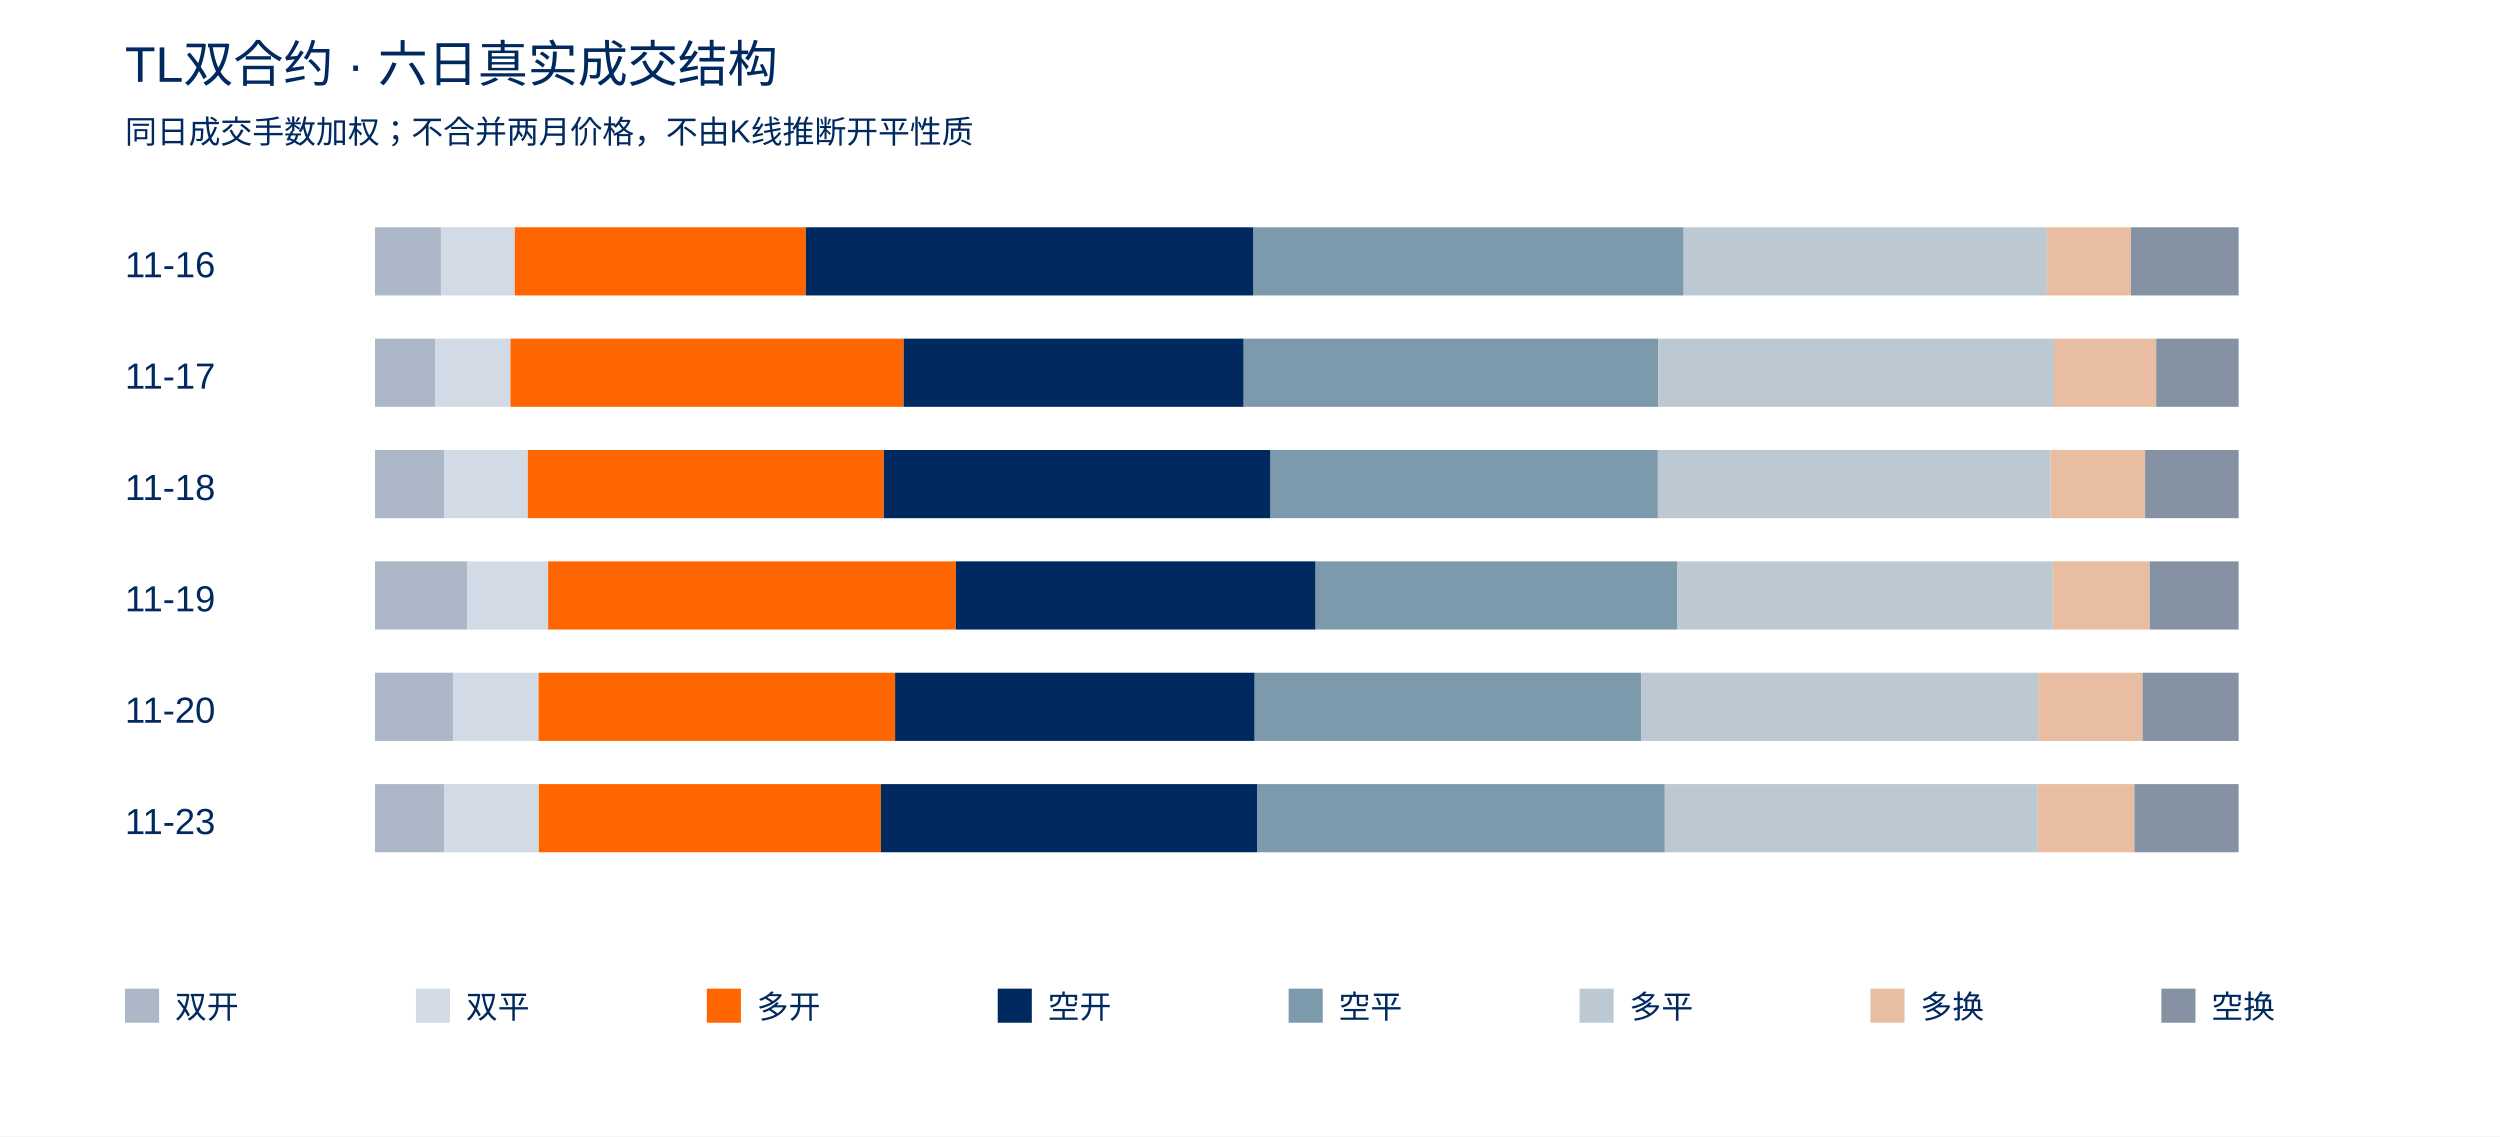
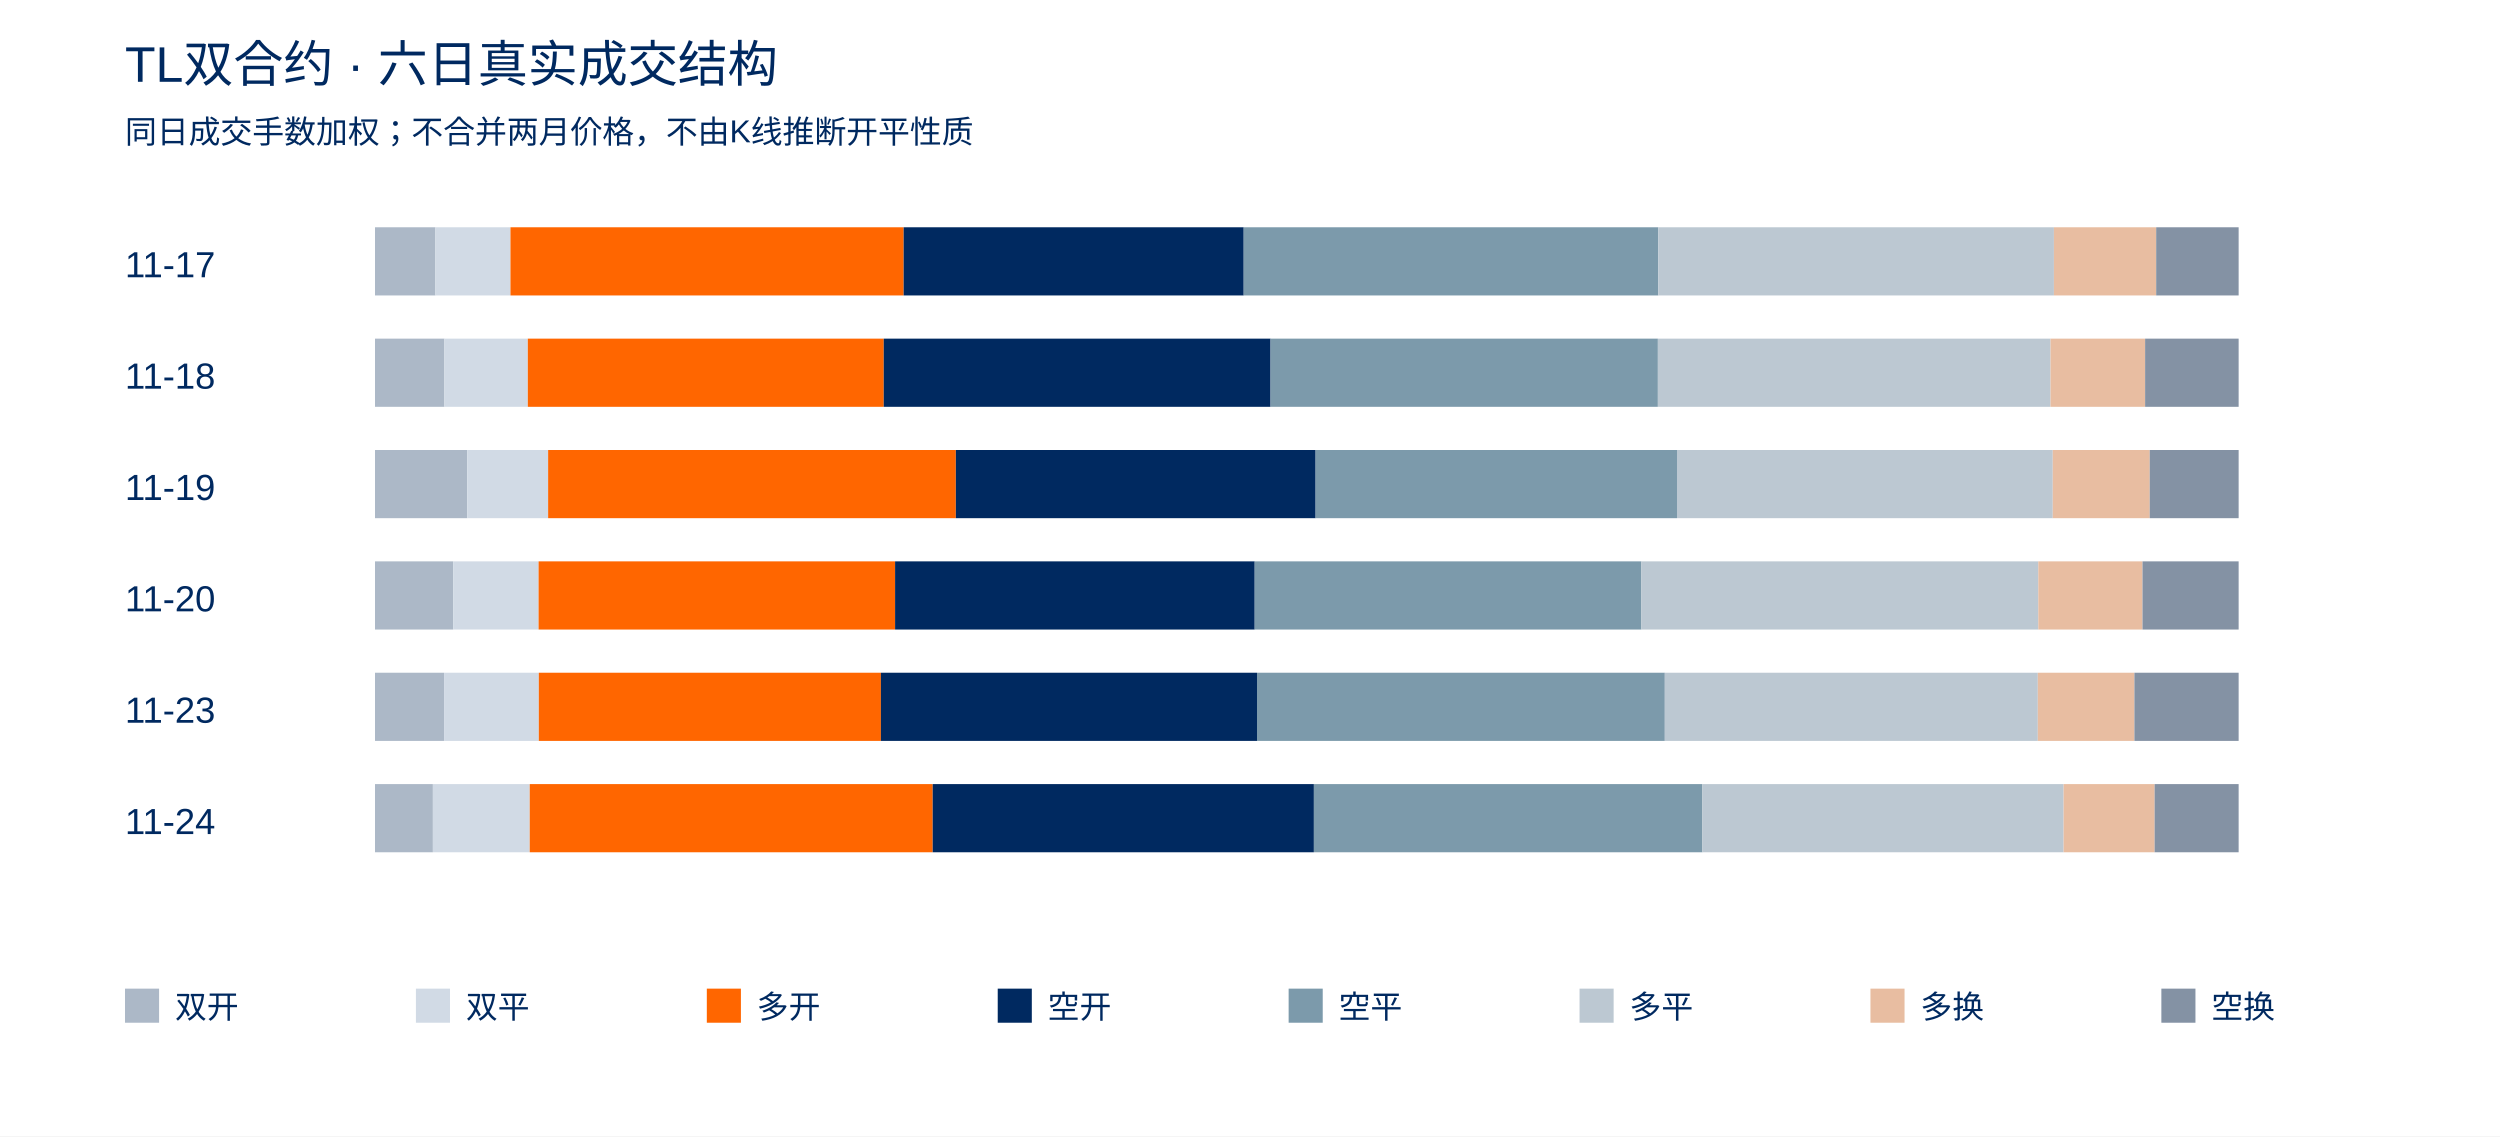
<svg xmlns="http://www.w3.org/2000/svg" viewBox="0 0 1100 500" role="img" aria-label="TL双月六日真实八类成交占比">
  <rect width="1100" height="500" fill="white" />
  <g font-family="Microsoft YaHei,Arial" fill="#002960">
    <text x="55" y="36" font-size="22">TL双合约 · 六日真实成交结构</text>
    <text x="55" y="63" font-size="14">同日成交手数加权；不合并两月价格，不由K线推断开平性质</text>
-     <text x="55" y="122" font-size="16">11-16</text>
-     <rect x="165.00" y="100" width="29.01" height="30" fill="#acb8c7" />
-     <rect x="194.01" y="100" width="32.49" height="30" fill="#d1dae5" />
-     <rect x="226.50" y="100" width="128.06" height="30" fill="#FF6600" />
-     <rect x="354.56" y="100" width="197.00" height="30" fill="#002960" />
-     <rect x="551.56" y="100" width="189.25" height="30" fill="#7c9aab" />
-     <rect x="740.81" y="100" width="159.80" height="30" fill="#bcc8d2" />
-     <rect x="900.61" y="100" width="36.98" height="30" fill="#e8bda1" />
-     <rect x="937.59" y="100" width="47.41" height="30" fill="#8492a4" />
-     <text x="55" y="171" font-size="16">11-17</text>
-     <rect x="165.00" y="149" width="26.60" height="30" fill="#acb8c7" />
-     <rect x="191.60" y="149" width="33.01" height="30" fill="#d1dae5" />
-     <rect x="224.61" y="149" width="173.00" height="30" fill="#FF6600" />
-     <rect x="397.61" y="149" width="149.62" height="30" fill="#002960" />
-     <rect x="547.23" y="149" width="182.43" height="30" fill="#7c9aab" />
-     <rect x="729.66" y="149" width="174.07" height="30" fill="#bcc8d2" />
-     <rect x="903.72" y="149" width="44.99" height="30" fill="#e8bda1" />
-     <rect x="948.72" y="149" width="36.28" height="30" fill="#8492a4" />
-     <text x="55" y="220" font-size="16">11-18</text>
-     <rect x="165.00" y="198" width="30.56" height="30" fill="#acb8c7" />
-     <rect x="195.56" y="198" width="36.68" height="30" fill="#d1dae5" />
-     <rect x="232.24" y="198" width="156.61" height="30" fill="#FF6600" />
-     <rect x="388.85" y="198" width="170.20" height="30" fill="#002960" />
-     <rect x="559.05" y="198" width="170.41" height="30" fill="#7c9aab" />
-     <rect x="729.47" y="198" width="172.75" height="30" fill="#bcc8d2" />
-     <rect x="902.22" y="198" width="41.63" height="30" fill="#e8bda1" />
-     <rect x="943.85" y="198" width="41.15" height="30" fill="#8492a4" />
-     <text x="55" y="269" font-size="16">11-19</text>
-     <rect x="165.00" y="247" width="40.60" height="30" fill="#acb8c7" />
-     <rect x="205.60" y="247" width="35.59" height="30" fill="#d1dae5" />
-     <rect x="241.18" y="247" width="179.39" height="30" fill="#FF6600" />
-     <rect x="420.58" y="247" width="158.29" height="30" fill="#002960" />
-     <rect x="578.87" y="247" width="159.01" height="30" fill="#7c9aab" />
-     <rect x="737.88" y="247" width="165.34" height="30" fill="#bcc8d2" />
-     <rect x="903.22" y="247" width="42.66" height="30" fill="#e8bda1" />
-     <rect x="945.88" y="247" width="39.12" height="30" fill="#8492a4" />
-     <text x="55" y="318" font-size="16">11-20</text>
-     <rect x="165.00" y="296" width="34.40" height="30" fill="#acb8c7" />
-     <rect x="199.40" y="296" width="37.58" height="30" fill="#d1dae5" />
-     <rect x="236.98" y="296" width="156.86" height="30" fill="#FF6600" />
-     <rect x="393.84" y="296" width="158.23" height="30" fill="#002960" />
-     <rect x="552.07" y="296" width="170.15" height="30" fill="#7c9aab" />
-     <rect x="722.23" y="296" width="174.63" height="30" fill="#bcc8d2" />
-     <rect x="896.85" y="296" width="45.84" height="30" fill="#e8bda1" />
-     <rect x="942.70" y="296" width="42.30" height="30" fill="#8492a4" />
-     <text x="55" y="367" font-size="16">11-23</text>
-     <rect x="165.00" y="345" width="30.40" height="30" fill="#acb8c7" />
-     <rect x="195.40" y="345" width="41.66" height="30" fill="#d1dae5" />
-     <rect x="237.07" y="345" width="150.53" height="30" fill="#FF6600" />
-     <rect x="387.59" y="345" width="165.49" height="30" fill="#002960" />
-     <rect x="553.08" y="345" width="179.44" height="30" fill="#7c9aab" />
-     <rect x="732.52" y="345" width="164.12" height="30" fill="#bcc8d2" />
-     <rect x="896.64" y="345" width="42.49" height="30" fill="#e8bda1" />
-     <rect x="939.14" y="345" width="45.86" height="30" fill="#8492a4" />
+     <text x="55" y="122" font-size="16">11-17</text>
+     <rect x="165.00" y="100" width="26.60" height="30" fill="#acb8c7" />
+     <rect x="191.60" y="100" width="33.01" height="30" fill="#d1dae5" />
+     <rect x="224.61" y="100" width="173.00" height="30" fill="#FF6600" />
+     <rect x="397.61" y="100" width="149.62" height="30" fill="#002960" />
+     <rect x="547.23" y="100" width="182.43" height="30" fill="#7c9aab" />
+     <rect x="729.66" y="100" width="174.07" height="30" fill="#bcc8d2" />
+     <rect x="903.72" y="100" width="44.99" height="30" fill="#e8bda1" />
+     <rect x="948.72" y="100" width="36.28" height="30" fill="#8492a4" />
+     <text x="55" y="171" font-size="16">11-18</text>
+     <rect x="165.00" y="149" width="30.56" height="30" fill="#acb8c7" />
+     <rect x="195.56" y="149" width="36.68" height="30" fill="#d1dae5" />
+     <rect x="232.24" y="149" width="156.61" height="30" fill="#FF6600" />
+     <rect x="388.85" y="149" width="170.20" height="30" fill="#002960" />
+     <rect x="559.05" y="149" width="170.41" height="30" fill="#7c9aab" />
+     <rect x="729.47" y="149" width="172.75" height="30" fill="#bcc8d2" />
+     <rect x="902.22" y="149" width="41.63" height="30" fill="#e8bda1" />
+     <rect x="943.85" y="149" width="41.15" height="30" fill="#8492a4" />
+     <text x="55" y="220" font-size="16">11-19</text>
+     <rect x="165.00" y="198" width="40.60" height="30" fill="#acb8c7" />
+     <rect x="205.60" y="198" width="35.59" height="30" fill="#d1dae5" />
+     <rect x="241.18" y="198" width="179.39" height="30" fill="#FF6600" />
+     <rect x="420.58" y="198" width="158.29" height="30" fill="#002960" />
+     <rect x="578.87" y="198" width="159.01" height="30" fill="#7c9aab" />
+     <rect x="737.88" y="198" width="165.34" height="30" fill="#bcc8d2" />
+     <rect x="903.22" y="198" width="42.66" height="30" fill="#e8bda1" />
+     <rect x="945.88" y="198" width="39.12" height="30" fill="#8492a4" />
+     <text x="55" y="269" font-size="16">11-20</text>
+     <rect x="165.00" y="247" width="34.40" height="30" fill="#acb8c7" />
+     <rect x="199.40" y="247" width="37.58" height="30" fill="#d1dae5" />
+     <rect x="236.98" y="247" width="156.86" height="30" fill="#FF6600" />
+     <rect x="393.84" y="247" width="158.23" height="30" fill="#002960" />
+     <rect x="552.07" y="247" width="170.15" height="30" fill="#7c9aab" />
+     <rect x="722.23" y="247" width="174.63" height="30" fill="#bcc8d2" />
+     <rect x="896.85" y="247" width="45.84" height="30" fill="#e8bda1" />
+     <rect x="942.70" y="247" width="42.30" height="30" fill="#8492a4" />
+     <text x="55" y="318" font-size="16">11-23</text>
+     <rect x="165.00" y="296" width="30.40" height="30" fill="#acb8c7" />
+     <rect x="195.40" y="296" width="41.66" height="30" fill="#d1dae5" />
+     <rect x="237.07" y="296" width="150.53" height="30" fill="#FF6600" />
+     <rect x="387.59" y="296" width="165.49" height="30" fill="#002960" />
+     <rect x="553.08" y="296" width="179.44" height="30" fill="#7c9aab" />
+     <rect x="732.52" y="296" width="164.12" height="30" fill="#bcc8d2" />
+     <rect x="896.64" y="296" width="42.49" height="30" fill="#e8bda1" />
+     <rect x="939.14" y="296" width="45.86" height="30" fill="#8492a4" />
+     <text x="55" y="367" font-size="16">11-24</text>
+     <rect x="165.00" y="345" width="25.47" height="30" fill="#acb8c7" />
+     <rect x="190.47" y="345" width="42.62" height="30" fill="#d1dae5" />
+     <rect x="233.09" y="345" width="177.30" height="30" fill="#FF6600" />
+     <rect x="410.39" y="345" width="167.72" height="30" fill="#002960" />
+     <rect x="578.11" y="345" width="170.94" height="30" fill="#7c9aab" />
+     <rect x="749.04" y="345" width="158.95" height="30" fill="#bcc8d2" />
+     <rect x="907.99" y="345" width="40.06" height="30" fill="#e8bda1" />
+     <rect x="948.04" y="345" width="36.96" height="30" fill="#8492a4" />
    <rect x="55" y="435" width="15" height="15" fill="#acb8c7" />
    <text x="77" y="448" font-size="14">双开</text>
    <rect x="183" y="435" width="15" height="15" fill="#d1dae5" />
    <text x="205" y="448" font-size="14">双平</text>
    <rect x="311" y="435" width="15" height="15" fill="#FF6600" />
    <text x="333" y="448" font-size="14">多开</text>
    <rect x="439" y="435" width="15" height="15" fill="#002960" />
    <text x="461" y="448" font-size="14">空开</text>
    <rect x="567" y="435" width="15" height="15" fill="#7c9aab" />
    <text x="589" y="448" font-size="14">空平</text>
    <rect x="695" y="435" width="15" height="15" fill="#bcc8d2" />
    <text x="717" y="448" font-size="14">多平</text>
    <rect x="823" y="435" width="15" height="15" fill="#e8bda1" />
    <text x="845" y="448" font-size="14">多换</text>
    <rect x="951" y="435" width="15" height="15" fill="#8492a4" />
    <text x="973" y="448" font-size="14">空换</text>
  </g>
</svg>
